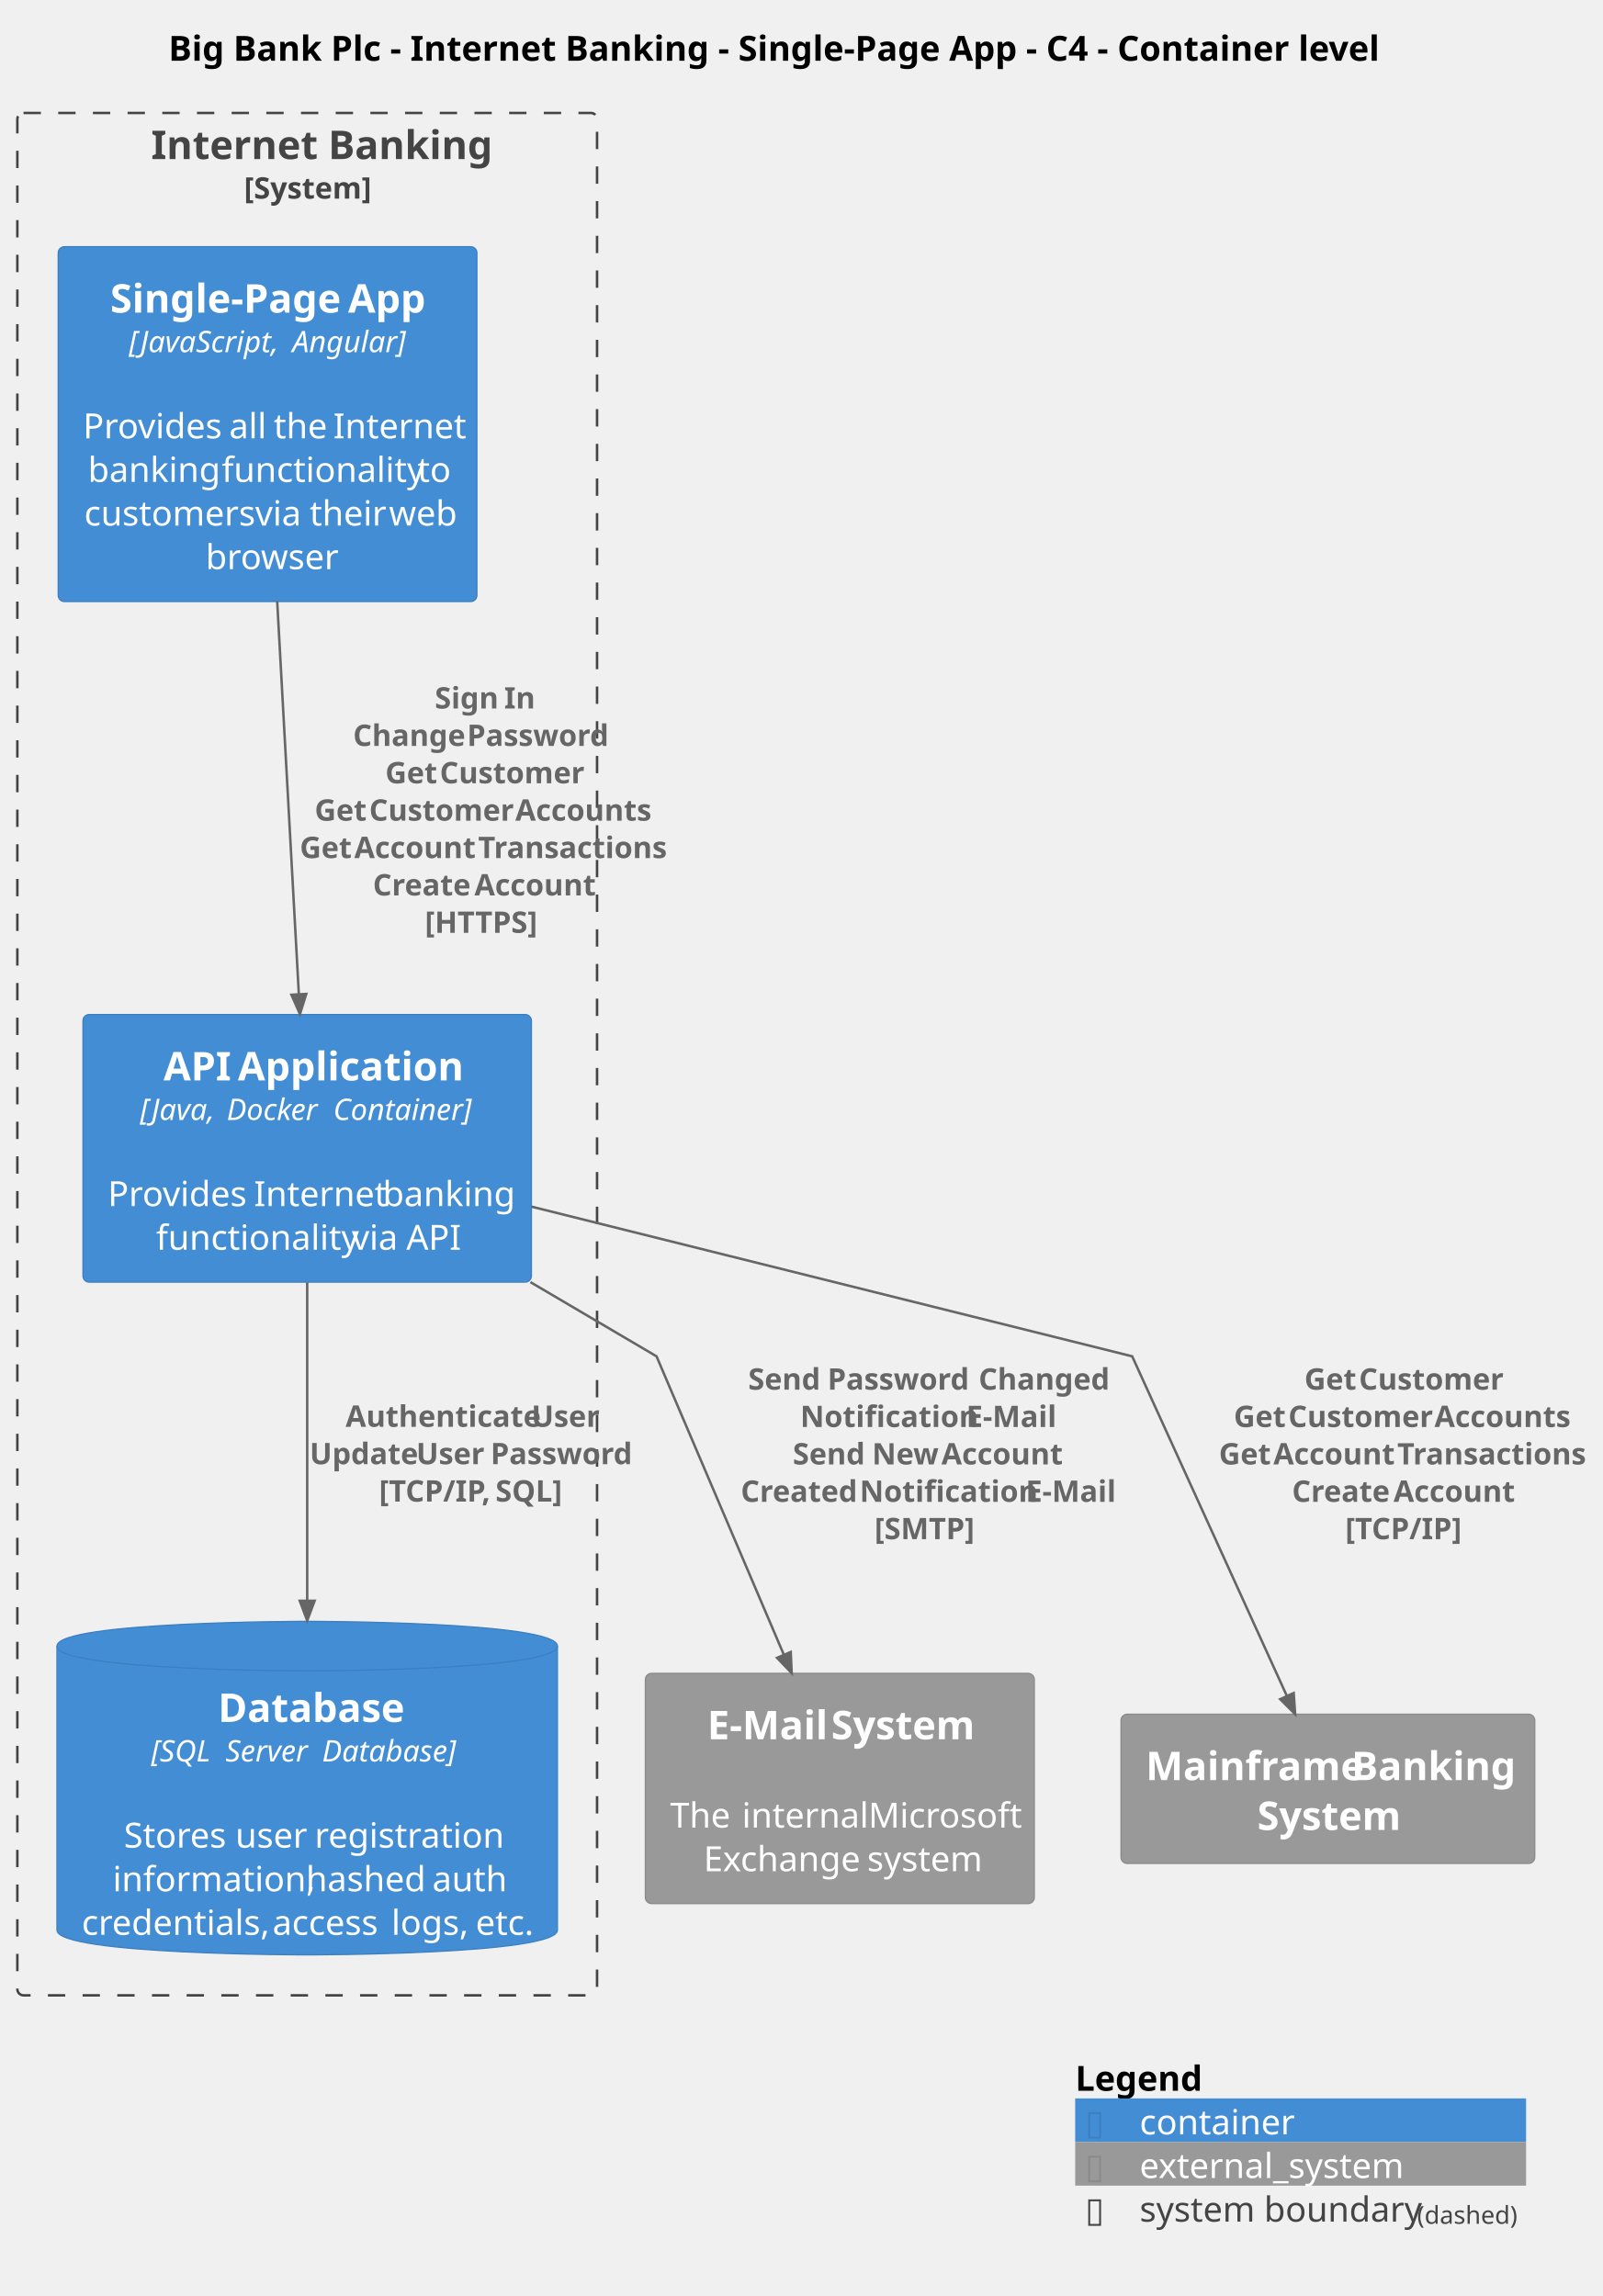
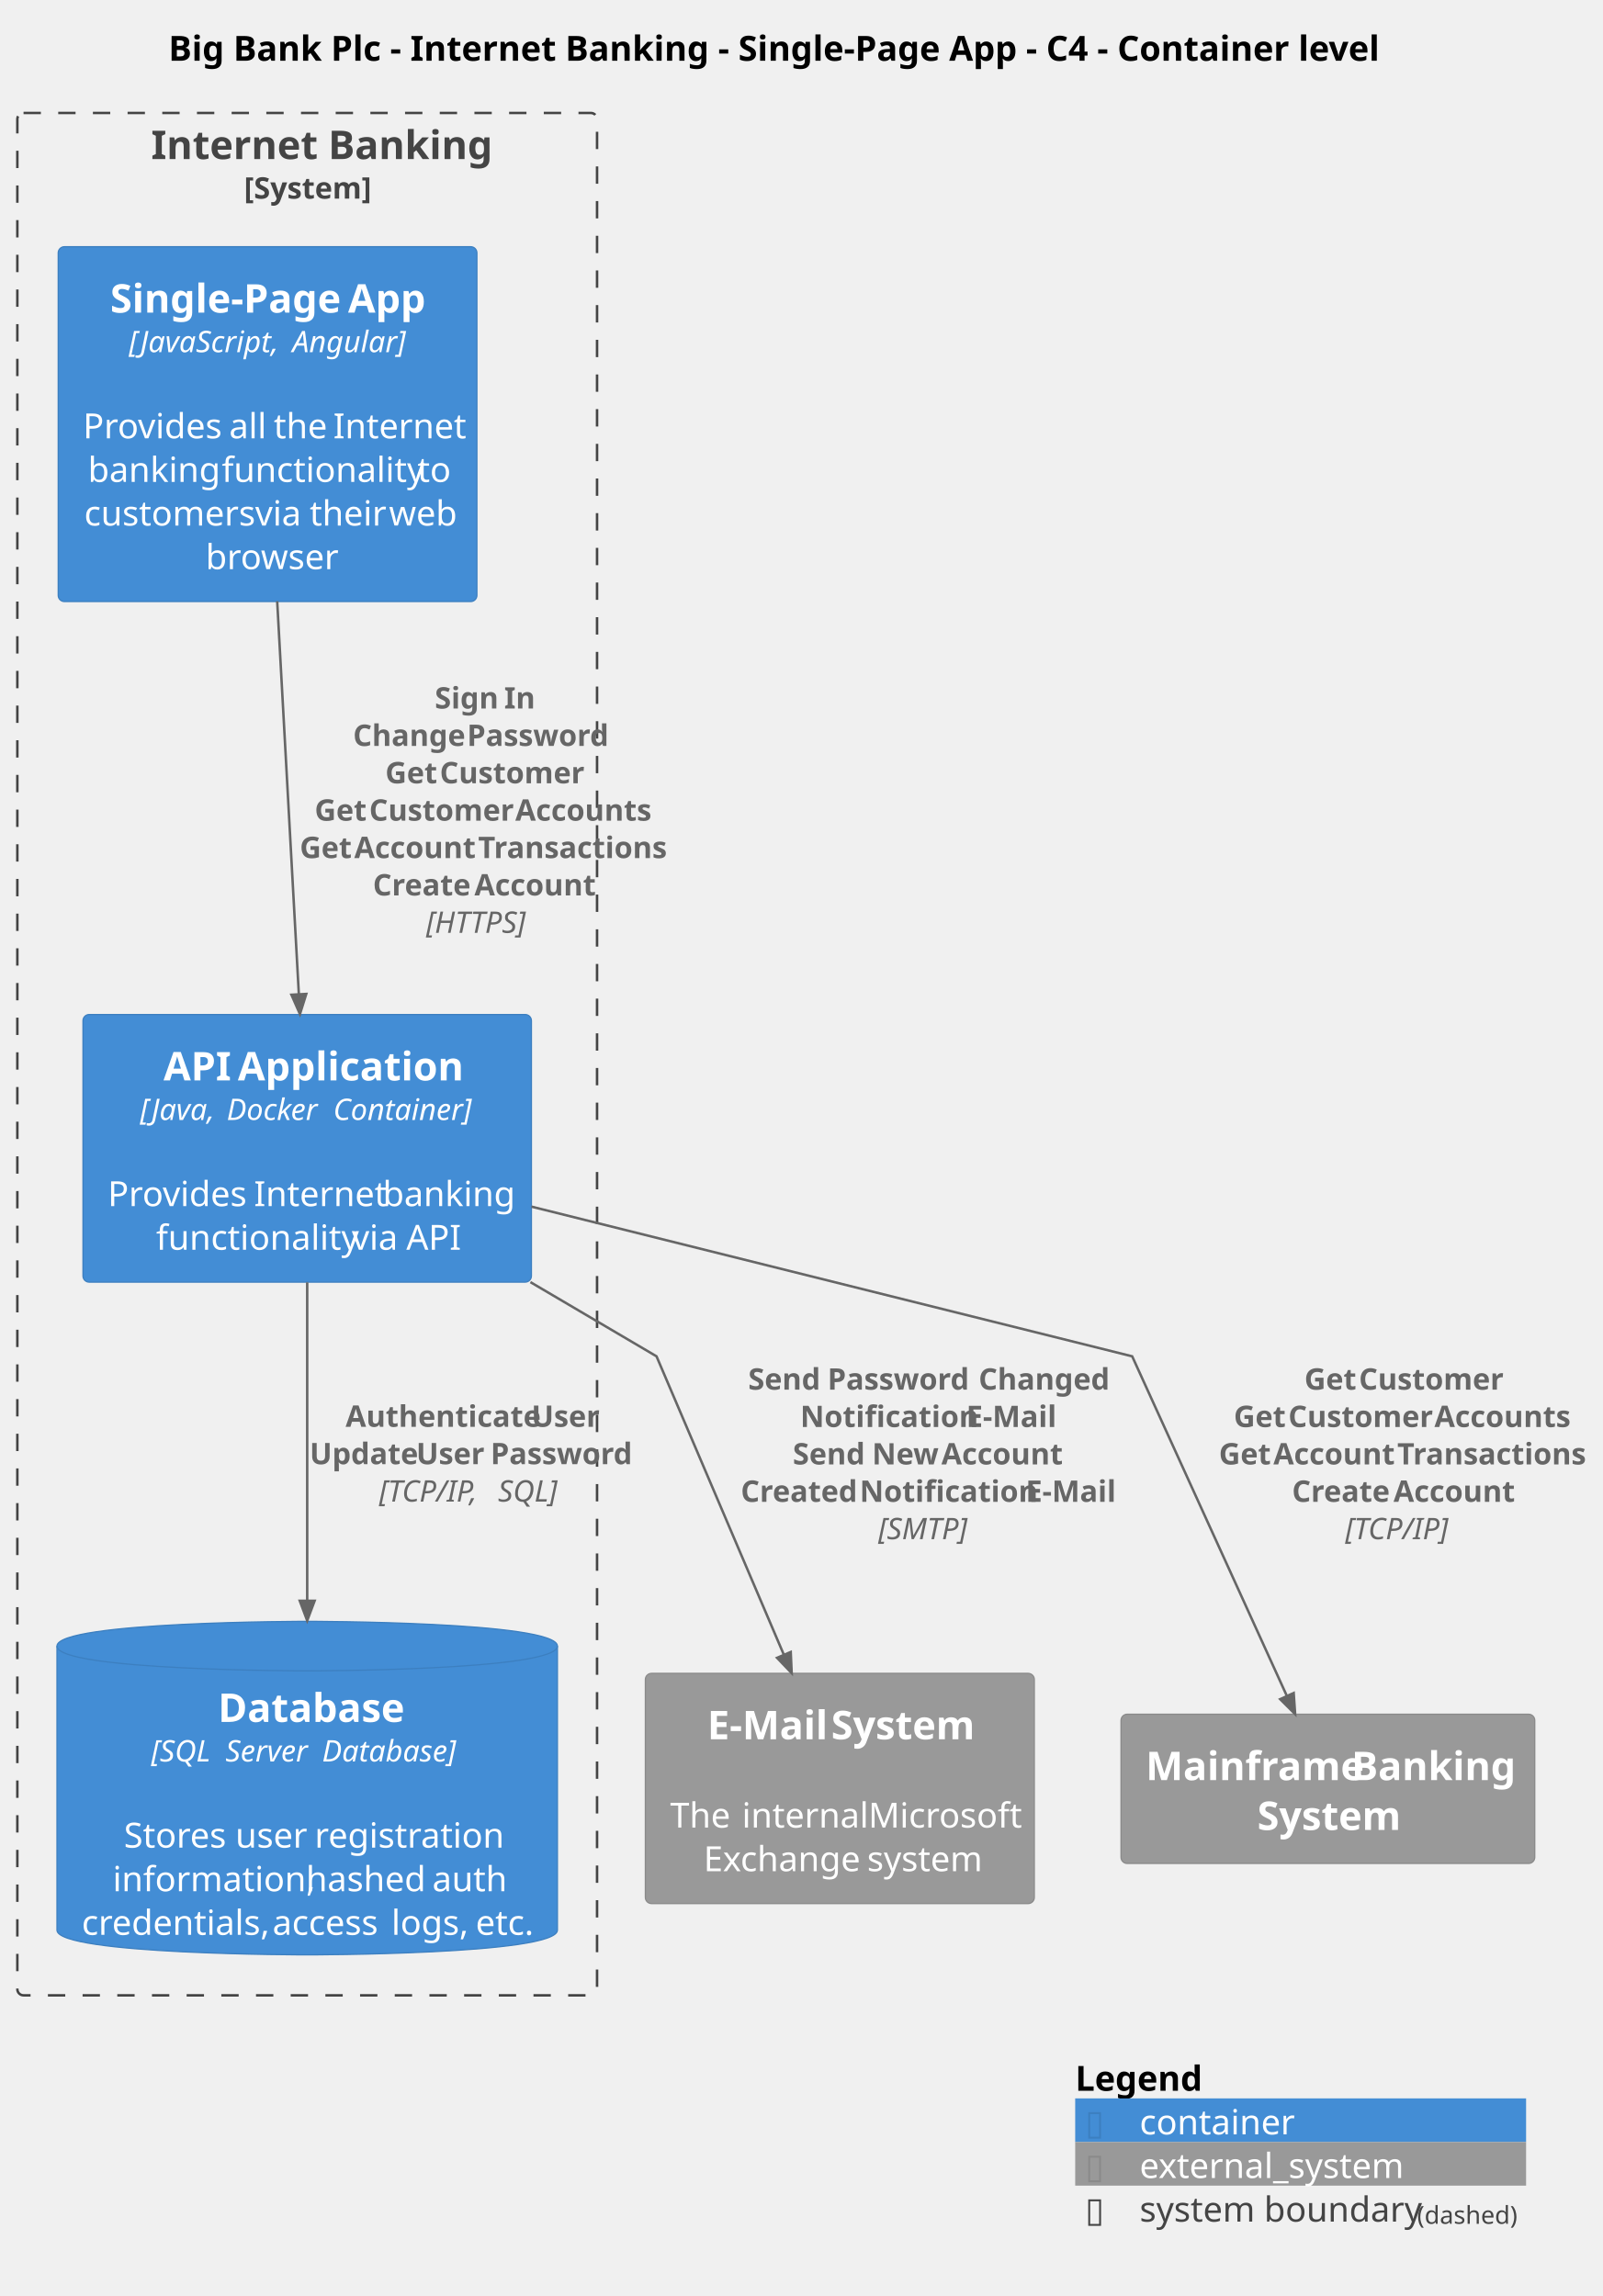
<svg xmlns="http://www.w3.org/2000/svg" contentStyleType="text/css" height="927px" preserveAspectRatio="none" style="width:647px;height:927px;background:#FFFFFF;" version="1.1" viewBox="0 0 647 927" width="647px" zoomAndPan="magnify">
  <defs />
  <g>
    <text fill="#000000" font-family="sans-serif" font-size="14" font-weight="bold" lengthAdjust="spacing" textLength="497" x="68" y="24.533">Big Bank Plc - Internet Banking - Single-Page App - C4 - Container level</text>
    <g id="cluster_BigBankPlc.SoftwareSystems.InternetBanking">
      <rect fill="none" height="760" rx="2.5" ry="2.5" style="stroke:#444444;stroke-width:1.0;stroke-dasharray:7.0,7.0;" width="234" x="7" y="45.609" />
      <text fill="#444444" font-family="sans-serif" font-size="16" font-weight="bold" lengthAdjust="spacing" textLength="126" x="61" y="64.219">Internet Banking</text>
      <text fill="#444444" font-family="sans-serif" font-size="12" font-weight="bold" lengthAdjust="spacing" textLength="51" x="98.5" y="80.191">[System]</text>
    </g>
    <g id="elem_BigBankPlc.SoftwareSystems.InternetBanking.Containers.SinglePageApp">
      <rect fill="#438DD5" height="143.266" rx="2.5" ry="2.5" style="stroke:#3C7FC0;stroke-width:0.5;" width="169" x="23.5" y="99.609" />
      <text fill="#FFFFFF" font-family="sans-serif" font-size="16" font-weight="bold" lengthAdjust="spacing" textLength="92" x="44.5" y="126.219">Single-Page</text>
      <text fill="#FFFFFF" font-family="sans-serif" font-size="16" font-weight="bold" lengthAdjust="spacing" textLength="4" x="136.5" y="126.219"> </text>
      <text fill="#FFFFFF" font-family="sans-serif" font-size="16" font-weight="bold" lengthAdjust="spacing" textLength="31" x="140.5" y="126.219">App</text>
      <text fill="#FFFFFF" font-family="sans-serif" font-size="12" font-style="italic" lengthAdjust="spacing" textLength="63" x="52" y="142.191">[JavaScript,</text>
      <text fill="#FFFFFF" font-family="sans-serif" font-size="12" font-style="italic" lengthAdjust="spacing" textLength="3" x="115" y="142.191"> </text>
      <text fill="#FFFFFF" font-family="sans-serif" font-size="12" font-style="italic" lengthAdjust="spacing" textLength="46" x="118" y="142.191">Angular]</text>
      <text fill="#FFFFFF" font-family="sans-serif" font-size="14" lengthAdjust="spacing" textLength="4" x="106" y="159.361"> </text>
      <text fill="#FFFFFF" font-family="sans-serif" font-size="14" lengthAdjust="spacing" textLength="55" x="33.5" y="176.971">Provides</text>
      <text fill="#FFFFFF" font-family="sans-serif" font-size="14" lengthAdjust="spacing" textLength="4" x="88.5" y="176.971"> </text>
      <text fill="#FFFFFF" font-family="sans-serif" font-size="14" lengthAdjust="spacing" textLength="14" x="92.5" y="176.971">all</text>
      <text fill="#FFFFFF" font-family="sans-serif" font-size="14" lengthAdjust="spacing" textLength="4" x="106.5" y="176.971"> </text>
      <text fill="#FFFFFF" font-family="sans-serif" font-size="14" lengthAdjust="spacing" textLength="20" x="110.5" y="176.971">the</text>
      <text fill="#FFFFFF" font-family="sans-serif" font-size="14" lengthAdjust="spacing" textLength="4" x="130.5" y="176.971"> </text>
      <text fill="#FFFFFF" font-family="sans-serif" font-size="14" lengthAdjust="spacing" textLength="48" x="134.5" y="176.971">Internet</text>
      <text fill="#FFFFFF" font-family="sans-serif" font-size="14" lengthAdjust="spacing" textLength="50" x="35.5" y="194.58">banking</text>
      <text fill="#FFFFFF" font-family="sans-serif" font-size="14" lengthAdjust="spacing" textLength="4" x="85.5" y="194.58"> </text>
      <text fill="#FFFFFF" font-family="sans-serif" font-size="14" lengthAdjust="spacing" textLength="75" x="89.5" y="194.58">functionality</text>
      <text fill="#FFFFFF" font-family="sans-serif" font-size="14" lengthAdjust="spacing" textLength="4" x="164.5" y="194.58"> </text>
      <text fill="#FFFFFF" font-family="sans-serif" font-size="14" lengthAdjust="spacing" textLength="12" x="168.5" y="194.58">to</text>
      <text fill="#FFFFFF" font-family="sans-serif" font-size="14" lengthAdjust="spacing" textLength="65" x="34" y="212.19">customers</text>
      <text fill="#FFFFFF" font-family="sans-serif" font-size="14" lengthAdjust="spacing" textLength="4" x="99" y="212.19"> </text>
      <text fill="#FFFFFF" font-family="sans-serif" font-size="14" lengthAdjust="spacing" textLength="18" x="103" y="212.19">via</text>
      <text fill="#FFFFFF" font-family="sans-serif" font-size="14" lengthAdjust="spacing" textLength="4" x="121" y="212.19"> </text>
      <text fill="#FFFFFF" font-family="sans-serif" font-size="14" lengthAdjust="spacing" textLength="28" x="125" y="212.19">their</text>
      <text fill="#FFFFFF" font-family="sans-serif" font-size="14" lengthAdjust="spacing" textLength="4" x="153" y="212.19"> </text>
      <text fill="#FFFFFF" font-family="sans-serif" font-size="14" lengthAdjust="spacing" textLength="25" x="157" y="212.19">web</text>
      <text fill="#FFFFFF" font-family="sans-serif" font-size="14" lengthAdjust="spacing" textLength="50" x="83" y="229.799">browser</text>
    </g>
    <g id="elem_BigBankPlc.SoftwareSystems.InternetBanking.Containers.APIApplication">
      <rect fill="#438DD5" height="108.047" rx="2.5" ry="2.5" style="stroke:#3C7FC0;stroke-width:0.5;" width="181" x="33.5" y="409.609" />
      <text fill="#FFFFFF" font-family="sans-serif" font-size="16" font-weight="bold" lengthAdjust="spacing" textLength="26" x="66" y="436.219">API</text>
      <text fill="#FFFFFF" font-family="sans-serif" font-size="16" font-weight="bold" lengthAdjust="spacing" textLength="4" x="92" y="436.219"> </text>
      <text fill="#FFFFFF" font-family="sans-serif" font-size="16" font-weight="bold" lengthAdjust="spacing" textLength="86" x="96" y="436.219">Application</text>
      <text fill="#FFFFFF" font-family="sans-serif" font-size="12" font-style="italic" lengthAdjust="spacing" textLength="32" x="56.5" y="452.191">[Java,</text>
      <text fill="#FFFFFF" font-family="sans-serif" font-size="12" font-style="italic" lengthAdjust="spacing" textLength="3" x="88.5" y="452.191"> </text>
      <text fill="#FFFFFF" font-family="sans-serif" font-size="12" font-style="italic" lengthAdjust="spacing" textLength="40" x="91.5" y="452.191">Docker</text>
      <text fill="#FFFFFF" font-family="sans-serif" font-size="12" font-style="italic" lengthAdjust="spacing" textLength="3" x="131.5" y="452.191"> </text>
      <text fill="#FFFFFF" font-family="sans-serif" font-size="12" font-style="italic" lengthAdjust="spacing" textLength="57" x="134.5" y="452.191">Container]</text>
      <text fill="#FFFFFF" font-family="sans-serif" font-size="14" lengthAdjust="spacing" textLength="4" x="122" y="469.361"> </text>
      <text fill="#FFFFFF" font-family="sans-serif" font-size="14" lengthAdjust="spacing" textLength="55" x="43.5" y="486.971">Provides</text>
      <text fill="#FFFFFF" font-family="sans-serif" font-size="14" lengthAdjust="spacing" textLength="4" x="98.5" y="486.971"> </text>
      <text fill="#FFFFFF" font-family="sans-serif" font-size="14" lengthAdjust="spacing" textLength="48" x="102.5" y="486.971">Internet</text>
      <text fill="#FFFFFF" font-family="sans-serif" font-size="14" lengthAdjust="spacing" textLength="4" x="150.5" y="486.971"> </text>
      <text fill="#FFFFFF" font-family="sans-serif" font-size="14" lengthAdjust="spacing" textLength="50" x="154.5" y="486.971">banking</text>
      <text fill="#FFFFFF" font-family="sans-serif" font-size="14" lengthAdjust="spacing" textLength="75" x="63" y="504.58">functionality</text>
      <text fill="#FFFFFF" font-family="sans-serif" font-size="14" lengthAdjust="spacing" textLength="4" x="138" y="504.58"> </text>
      <text fill="#FFFFFF" font-family="sans-serif" font-size="14" lengthAdjust="spacing" textLength="18" x="142" y="504.58">via</text>
      <text fill="#FFFFFF" font-family="sans-serif" font-size="14" lengthAdjust="spacing" textLength="4" x="160" y="504.58"> </text>
      <text fill="#FFFFFF" font-family="sans-serif" font-size="14" lengthAdjust="spacing" textLength="21" x="164" y="504.58">API</text>
    </g>
    <g id="elem_BigBankPlc.SoftwareSystems.InternetBanking.Containers.Database">
      <path d="M23,664.609 C23,654.609 124,654.609 124,654.609 C124,654.609 225,654.609 225,664.609 L225,779.266 C225,789.266 124,789.266 124,789.266 C124,789.266 23,789.266 23,779.266 L23,664.609 " fill="#438DD5" style="stroke:#3C7FC0;stroke-width:0.5;" />
      <path d="M23,664.609 C23,674.609 124,674.609 124,674.609 C124,674.609 225,674.609 225,664.609 " fill="none" style="stroke:#3C7FC0;stroke-width:0.5;" />
      <text fill="#FFFFFF" font-family="sans-serif" font-size="16" font-weight="bold" lengthAdjust="spacing" textLength="72" x="88" y="695.219">Database</text>
      <text fill="#FFFFFF" font-family="sans-serif" font-size="12" font-style="italic" lengthAdjust="spacing" textLength="27" x="61" y="711.191">[SQL</text>
      <text fill="#FFFFFF" font-family="sans-serif" font-size="12" font-style="italic" lengthAdjust="spacing" textLength="3" x="88" y="711.191"> </text>
      <text fill="#FFFFFF" font-family="sans-serif" font-size="12" font-style="italic" lengthAdjust="spacing" textLength="36" x="91" y="711.191">Server</text>
      <text fill="#FFFFFF" font-family="sans-serif" font-size="12" font-style="italic" lengthAdjust="spacing" textLength="3" x="127" y="711.191"> </text>
      <text fill="#FFFFFF" font-family="sans-serif" font-size="12" font-style="italic" lengthAdjust="spacing" textLength="57" x="130" y="711.191">Database]</text>
      <text fill="#FFFFFF" font-family="sans-serif" font-size="14" lengthAdjust="spacing" textLength="4" x="122" y="728.361"> </text>
      <text fill="#FFFFFF" font-family="sans-serif" font-size="14" lengthAdjust="spacing" textLength="41" x="50" y="745.971">Stores</text>
      <text fill="#FFFFFF" font-family="sans-serif" font-size="14" lengthAdjust="spacing" textLength="4" x="91" y="745.971"> </text>
      <text fill="#FFFFFF" font-family="sans-serif" font-size="14" lengthAdjust="spacing" textLength="28" x="95" y="745.971">user</text>
      <text fill="#FFFFFF" font-family="sans-serif" font-size="14" lengthAdjust="spacing" textLength="4" x="123" y="745.971"> </text>
      <text fill="#FFFFFF" font-family="sans-serif" font-size="14" lengthAdjust="spacing" textLength="71" x="127" y="745.971">registration</text>
      <text fill="#FFFFFF" font-family="sans-serif" font-size="14" lengthAdjust="spacing" textLength="74" x="45.5" y="763.58">information,</text>
      <text fill="#FFFFFF" font-family="sans-serif" font-size="14" lengthAdjust="spacing" textLength="4" x="119.5" y="763.58"> </text>
      <text fill="#FFFFFF" font-family="sans-serif" font-size="14" lengthAdjust="spacing" textLength="47" x="123.5" y="763.58">hashed</text>
      <text fill="#FFFFFF" font-family="sans-serif" font-size="14" lengthAdjust="spacing" textLength="4" x="170.5" y="763.58"> </text>
      <text fill="#FFFFFF" font-family="sans-serif" font-size="14" lengthAdjust="spacing" textLength="28" x="174.5" y="763.58">auth</text>
      <text fill="#FFFFFF" font-family="sans-serif" font-size="14" lengthAdjust="spacing" textLength="73" x="33" y="781.189">credentials,</text>
      <text fill="#FFFFFF" font-family="sans-serif" font-size="14" lengthAdjust="spacing" textLength="4" x="106" y="781.189"> </text>
      <text fill="#FFFFFF" font-family="sans-serif" font-size="14" lengthAdjust="spacing" textLength="44" x="110" y="781.189">access</text>
      <text fill="#FFFFFF" font-family="sans-serif" font-size="14" lengthAdjust="spacing" textLength="4" x="154" y="781.189"> </text>
      <text fill="#FFFFFF" font-family="sans-serif" font-size="14" lengthAdjust="spacing" textLength="30" x="158" y="781.189">logs,</text>
      <text fill="#FFFFFF" font-family="sans-serif" font-size="14" lengthAdjust="spacing" textLength="4" x="188" y="781.189"> </text>
      <text fill="#FFFFFF" font-family="sans-serif" font-size="14" lengthAdjust="spacing" textLength="23" x="192" y="781.189">etc.</text>
    </g>
    <g id="elem_BigBankPlc.SoftwareSystems.EMailSystem">
      <rect fill="#999999" height="92.953" rx="2.5" ry="2.5" style="stroke:#8A8A8A;stroke-width:0.5;" width="157" x="260.5" y="675.609" />
      <text fill="#FFFFFF" font-family="sans-serif" font-size="16" font-weight="bold" lengthAdjust="spacing" textLength="46" x="285.5" y="702.219">E-Mail</text>
      <text fill="#FFFFFF" font-family="sans-serif" font-size="16" font-weight="bold" lengthAdjust="spacing" textLength="4" x="331.5" y="702.219"> </text>
      <text fill="#FFFFFF" font-family="sans-serif" font-size="16" font-weight="bold" lengthAdjust="spacing" textLength="57" x="335.5" y="702.219">System</text>
      <text fill="#FFFFFF" font-family="sans-serif" font-size="14" lengthAdjust="spacing" textLength="4" x="337" y="720.268"> </text>
      <text fill="#FFFFFF" font-family="sans-serif" font-size="14" lengthAdjust="spacing" textLength="25" x="270.5" y="737.877">The</text>
      <text fill="#FFFFFF" font-family="sans-serif" font-size="14" lengthAdjust="spacing" textLength="4" x="295.5" y="737.877"> </text>
      <text fill="#FFFFFF" font-family="sans-serif" font-size="14" lengthAdjust="spacing" textLength="47" x="299.5" y="737.877">internal</text>
      <text fill="#FFFFFF" font-family="sans-serif" font-size="14" lengthAdjust="spacing" textLength="4" x="346.5" y="737.877"> </text>
      <text fill="#FFFFFF" font-family="sans-serif" font-size="14" lengthAdjust="spacing" textLength="57" x="350.5" y="737.877">Microsoft</text>
      <text fill="#FFFFFF" font-family="sans-serif" font-size="14" lengthAdjust="spacing" textLength="62" x="284" y="755.486">Exchange</text>
      <text fill="#FFFFFF" font-family="sans-serif" font-size="14" lengthAdjust="spacing" textLength="4" x="346" y="755.486"> </text>
      <text fill="#FFFFFF" font-family="sans-serif" font-size="14" lengthAdjust="spacing" textLength="44" x="350" y="755.486">system</text>
    </g>
    <g id="elem_BigBankPlc.SoftwareSystems.MainframeBankingSystem">
      <rect fill="#999999" height="60.25" rx="2.5" ry="2.5" style="stroke:#8A8A8A;stroke-width:0.5;" width="167" x="452.5" y="692.109" />
      <text fill="#FFFFFF" font-family="sans-serif" font-size="16" font-weight="bold" lengthAdjust="spacing" textLength="79" x="462.5" y="718.719">Mainframe</text>
      <text fill="#FFFFFF" font-family="sans-serif" font-size="16" font-weight="bold" lengthAdjust="spacing" textLength="4" x="541.5" y="718.719"> </text>
      <text fill="#FFFFFF" font-family="sans-serif" font-size="16" font-weight="bold" lengthAdjust="spacing" textLength="64" x="545.5" y="718.719">Banking</text>
      <text fill="#FFFFFF" font-family="sans-serif" font-size="16" font-weight="bold" lengthAdjust="spacing" textLength="57" x="507.5" y="738.844">System</text>
    </g>
    <g id="link_BigBankPlc.SoftwareSystems.InternetBanking.Containers.SinglePageApp_BigBankPlc.SoftwareSystems.InternetBanking.Containers.APIApplication">
      <path d="M111.89,242.799 C114.72,294.189 118.061,354.681 120.631,401.461 " fill="none" id="BigBankPlc.SoftwareSystems.InternetBanking.Containers.SinglePageApp-to-BigBankPlc.SoftwareSystems.InternetBanking.Containers.APIApplication" style="stroke:#666666;stroke-width:1.0;" />
      <polygon fill="#666666" points="121.07,409.449,123.627,401.297,117.636,401.626,121.07,409.449" style="stroke:#666666;stroke-width:1.0;" />
      <text fill="#666666" font-family="sans-serif" font-size="12" font-weight="bold" lengthAdjust="spacing" textLength="25" x="175.5" y="286.066">Sign</text>
      <text fill="#666666" font-family="sans-serif" font-size="12" font-weight="bold" lengthAdjust="spacing" textLength="3" x="200.5" y="286.066"> </text>
      <text fill="#666666" font-family="sans-serif" font-size="12" font-weight="bold" lengthAdjust="spacing" textLength="10" x="203.5" y="286.066">In</text>
      <text fill="#666666" font-family="sans-serif" font-size="12" font-weight="bold" lengthAdjust="spacing" textLength="43" x="142.5" y="301.16">Change</text>
      <text fill="#666666" font-family="sans-serif" font-size="12" font-weight="bold" lengthAdjust="spacing" textLength="3" x="185.5" y="301.16"> </text>
      <text fill="#666666" font-family="sans-serif" font-size="12" font-weight="bold" lengthAdjust="spacing" textLength="58" x="188.5" y="301.16">Password</text>
      <text fill="#666666" font-family="sans-serif" font-size="12" font-weight="bold" lengthAdjust="spacing" textLength="19" x="155.5" y="316.254">Get</text>
      <text fill="#666666" font-family="sans-serif" font-size="12" font-weight="bold" lengthAdjust="spacing" textLength="3" x="174.5" y="316.254"> </text>
      <text fill="#666666" font-family="sans-serif" font-size="12" font-weight="bold" lengthAdjust="spacing" textLength="56" x="177.5" y="316.254">Customer</text>
      <text fill="#666666" font-family="sans-serif" font-size="12" font-weight="bold" lengthAdjust="spacing" textLength="19" x="127" y="331.348">Get</text>
      <text fill="#666666" font-family="sans-serif" font-size="12" font-weight="bold" lengthAdjust="spacing" textLength="3" x="146" y="331.348"> </text>
      <text fill="#666666" font-family="sans-serif" font-size="12" font-weight="bold" lengthAdjust="spacing" textLength="56" x="149" y="331.348">Customer</text>
      <text fill="#666666" font-family="sans-serif" font-size="12" font-weight="bold" lengthAdjust="spacing" textLength="3" x="205" y="331.348"> </text>
      <text fill="#666666" font-family="sans-serif" font-size="12" font-weight="bold" lengthAdjust="spacing" textLength="54" x="208" y="331.348">Accounts</text>
      <text fill="#666666" font-family="sans-serif" font-size="12" font-weight="bold" lengthAdjust="spacing" textLength="19" x="121" y="346.441">Get</text>
      <text fill="#666666" font-family="sans-serif" font-size="12" font-weight="bold" lengthAdjust="spacing" textLength="3" x="140" y="346.441"> </text>
      <text fill="#666666" font-family="sans-serif" font-size="12" font-weight="bold" lengthAdjust="spacing" textLength="47" x="143" y="346.441">Account</text>
      <text fill="#666666" font-family="sans-serif" font-size="12" font-weight="bold" lengthAdjust="spacing" textLength="3" x="190" y="346.441"> </text>
      <text fill="#666666" font-family="sans-serif" font-size="12" font-weight="bold" lengthAdjust="spacing" textLength="75" x="193" y="346.441">Transactions</text>
      <text fill="#666666" font-family="sans-serif" font-size="12" font-weight="bold" lengthAdjust="spacing" textLength="38" x="150.5" y="361.535">Create</text>
      <text fill="#666666" font-family="sans-serif" font-size="12" font-weight="bold" lengthAdjust="spacing" textLength="3" x="188.5" y="361.535"> </text>
      <text fill="#666666" font-family="sans-serif" font-size="12" font-weight="bold" lengthAdjust="spacing" textLength="47" x="191.5" y="361.535">Account</text>
-       <text fill="#666666" font-family="sans-serif" font-size="12" font-weight="bold" lengthAdjust="spacing" textLength="46" x="171.5" y="376.629">[HTTPS]</text>
+       <text fill="#666666" font-family="sans-serif" font-size="12" font-style="italic" lengthAdjust="spacing" textLength="45" x="172" y="376.629">[HTTPS]</text>
    </g>
    <g id="link_BigBankPlc.SoftwareSystems.InternetBanking.Containers.APIApplication_BigBankPlc.SoftwareSystems.InternetBanking.Containers.Database">
      <path d="M124,517.759 C124,557.379 124,603.759 124,646.319 " fill="none" id="BigBankPlc.SoftwareSystems.InternetBanking.Containers.APIApplication-to-BigBankPlc.SoftwareSystems.InternetBanking.Containers.Database" style="stroke:#666666;stroke-width:1.0;" />
      <polygon fill="#666666" points="124,654.319,127,646.319,121,646.319,124,654.319" style="stroke:#666666;stroke-width:1.0;" />
      <text fill="#666666" font-family="sans-serif" font-size="12" font-weight="bold" lengthAdjust="spacing" textLength="72" x="139.5" y="576.066">Authenticate</text>
      <text fill="#666666" font-family="sans-serif" font-size="12" font-weight="bold" lengthAdjust="spacing" textLength="3" x="211.5" y="576.066"> </text>
      <text fill="#666666" font-family="sans-serif" font-size="12" font-weight="bold" lengthAdjust="spacing" textLength="27" x="214.5" y="576.066">User</text>
      <text fill="#666666" font-family="sans-serif" font-size="12" font-weight="bold" lengthAdjust="spacing" textLength="40" x="125" y="591.16">Update</text>
      <text fill="#666666" font-family="sans-serif" font-size="12" font-weight="bold" lengthAdjust="spacing" textLength="3" x="165" y="591.16"> </text>
      <text fill="#666666" font-family="sans-serif" font-size="12" font-weight="bold" lengthAdjust="spacing" textLength="27" x="168" y="591.16">User</text>
      <text fill="#666666" font-family="sans-serif" font-size="12" font-weight="bold" lengthAdjust="spacing" textLength="3" x="195" y="591.16"> </text>
      <text fill="#666666" font-family="sans-serif" font-size="12" font-weight="bold" lengthAdjust="spacing" textLength="58" x="198" y="591.16">Password</text>
-       <text fill="#666666" font-family="sans-serif" font-size="12" font-weight="bold" lengthAdjust="spacing" textLength="44" x="153" y="606.254">[TCP/IP,</text>
-       <text fill="#666666" font-family="sans-serif" font-size="12" font-weight="bold" lengthAdjust="spacing" textLength="3" x="197" y="606.254"> </text>
-       <text fill="#666666" font-family="sans-serif" font-size="12" font-weight="bold" lengthAdjust="spacing" textLength="28" x="200" y="606.254">SQL]</text>
+       <text fill="#666666" font-family="sans-serif" font-size="12" font-style="italic" lengthAdjust="spacing" textLength="45" x="153" y="606.254">[TCP/IP,</text>
+       <text fill="#666666" font-family="sans-serif" font-size="12" font-style="italic" lengthAdjust="spacing" textLength="3" x="198" y="606.254"> </text>
+       <text fill="#666666" font-family="sans-serif" font-size="12" font-style="italic" lengthAdjust="spacing" textLength="27" x="201" y="606.254">SQL]</text>
    </g>
    <g id="link_BigBankPlc.SoftwareSystems.InternetBanking.Containers.APIApplication_BigBankPlc.SoftwareSystems.EMailSystem">
      <path d="M214.1,517.649 C241.73,533.909 265,547.609 265,547.609 C265,547.609 294.491,616.761 316.421,668.161 " fill="none" id="BigBankPlc.SoftwareSystems.InternetBanking.Containers.APIApplication-to-BigBankPlc.SoftwareSystems.EMailSystem" style="stroke:#666666;stroke-width:1.0;" />
      <polygon fill="#666666" points="319.56,675.519,319.18,666.984,313.661,669.338,319.56,675.519" style="stroke:#666666;stroke-width:1.0;" />
      <text fill="#666666" font-family="sans-serif" font-size="12" font-weight="bold" lengthAdjust="spacing" textLength="29" x="302" y="561.066">Send</text>
      <text fill="#666666" font-family="sans-serif" font-size="12" font-weight="bold" lengthAdjust="spacing" textLength="3" x="331" y="561.066"> </text>
      <text fill="#666666" font-family="sans-serif" font-size="12" font-weight="bold" lengthAdjust="spacing" textLength="58" x="334" y="561.066">Password</text>
      <text fill="#666666" font-family="sans-serif" font-size="12" font-weight="bold" lengthAdjust="spacing" textLength="3" x="392" y="561.066"> </text>
      <text fill="#666666" font-family="sans-serif" font-size="12" font-weight="bold" lengthAdjust="spacing" textLength="50" x="395" y="561.066">Changed</text>
      <text fill="#666666" font-family="sans-serif" font-size="12" font-weight="bold" lengthAdjust="spacing" textLength="64" x="323" y="576.16">Notification</text>
      <text fill="#666666" font-family="sans-serif" font-size="12" font-weight="bold" lengthAdjust="spacing" textLength="3" x="387" y="576.16"> </text>
      <text fill="#666666" font-family="sans-serif" font-size="12" font-weight="bold" lengthAdjust="spacing" textLength="34" x="390" y="576.16">E-Mail</text>
      <text fill="#666666" font-family="sans-serif" font-size="12" font-weight="bold" lengthAdjust="spacing" textLength="29" x="320" y="591.254">Send</text>
      <text fill="#666666" font-family="sans-serif" font-size="12" font-weight="bold" lengthAdjust="spacing" textLength="3" x="349" y="591.254"> </text>
      <text fill="#666666" font-family="sans-serif" font-size="12" font-weight="bold" lengthAdjust="spacing" textLength="25" x="352" y="591.254">New</text>
      <text fill="#666666" font-family="sans-serif" font-size="12" font-weight="bold" lengthAdjust="spacing" textLength="3" x="377" y="591.254"> </text>
      <text fill="#666666" font-family="sans-serif" font-size="12" font-weight="bold" lengthAdjust="spacing" textLength="47" x="380" y="591.254">Account</text>
      <text fill="#666666" font-family="sans-serif" font-size="12" font-weight="bold" lengthAdjust="spacing" textLength="45" x="299" y="606.348">Created</text>
      <text fill="#666666" font-family="sans-serif" font-size="12" font-weight="bold" lengthAdjust="spacing" textLength="3" x="344" y="606.348"> </text>
      <text fill="#666666" font-family="sans-serif" font-size="12" font-weight="bold" lengthAdjust="spacing" textLength="64" x="347" y="606.348">Notification</text>
      <text fill="#666666" font-family="sans-serif" font-size="12" font-weight="bold" lengthAdjust="spacing" textLength="3" x="411" y="606.348"> </text>
      <text fill="#666666" font-family="sans-serif" font-size="12" font-weight="bold" lengthAdjust="spacing" textLength="34" x="414" y="606.348">E-Mail</text>
-       <text fill="#666666" font-family="sans-serif" font-size="12" font-weight="bold" lengthAdjust="spacing" textLength="41" x="353" y="621.441">[SMTP]</text>
+       <text fill="#666666" font-family="sans-serif" font-size="12" font-style="italic" lengthAdjust="spacing" textLength="38" x="354.5" y="621.441">[SMTP]</text>
    </g>
    <g id="link_BigBankPlc.SoftwareSystems.InternetBanking.Containers.APIApplication_BigBankPlc.SoftwareSystems.MainframeBankingSystem">
      <path d="M214.55,487.179 C313.16,511.759 457,547.609 457,547.609 C457,547.609 496.975,635.399 519.465,684.789 " fill="none" id="BigBankPlc.SoftwareSystems.InternetBanking.Containers.APIApplication-to-BigBankPlc.SoftwareSystems.MainframeBankingSystem" style="stroke:#666666;stroke-width:1.0;" />
      <polygon fill="#666666" points="522.78,692.069,522.195,683.545,516.734,686.032,522.78,692.069" style="stroke:#666666;stroke-width:1.0;" />
      <text fill="#666666" font-family="sans-serif" font-size="12" font-weight="bold" lengthAdjust="spacing" textLength="19" x="526.5" y="561.066">Get</text>
      <text fill="#666666" font-family="sans-serif" font-size="12" font-weight="bold" lengthAdjust="spacing" textLength="3" x="545.5" y="561.066"> </text>
      <text fill="#666666" font-family="sans-serif" font-size="12" font-weight="bold" lengthAdjust="spacing" textLength="56" x="548.5" y="561.066">Customer</text>
      <text fill="#666666" font-family="sans-serif" font-size="12" font-weight="bold" lengthAdjust="spacing" textLength="19" x="498" y="576.16">Get</text>
      <text fill="#666666" font-family="sans-serif" font-size="12" font-weight="bold" lengthAdjust="spacing" textLength="3" x="517" y="576.16"> </text>
      <text fill="#666666" font-family="sans-serif" font-size="12" font-weight="bold" lengthAdjust="spacing" textLength="56" x="520" y="576.16">Customer</text>
      <text fill="#666666" font-family="sans-serif" font-size="12" font-weight="bold" lengthAdjust="spacing" textLength="3" x="576" y="576.16"> </text>
      <text fill="#666666" font-family="sans-serif" font-size="12" font-weight="bold" lengthAdjust="spacing" textLength="54" x="579" y="576.16">Accounts</text>
      <text fill="#666666" font-family="sans-serif" font-size="12" font-weight="bold" lengthAdjust="spacing" textLength="19" x="492" y="591.254">Get</text>
      <text fill="#666666" font-family="sans-serif" font-size="12" font-weight="bold" lengthAdjust="spacing" textLength="3" x="511" y="591.254"> </text>
      <text fill="#666666" font-family="sans-serif" font-size="12" font-weight="bold" lengthAdjust="spacing" textLength="47" x="514" y="591.254">Account</text>
      <text fill="#666666" font-family="sans-serif" font-size="12" font-weight="bold" lengthAdjust="spacing" textLength="3" x="561" y="591.254"> </text>
      <text fill="#666666" font-family="sans-serif" font-size="12" font-weight="bold" lengthAdjust="spacing" textLength="75" x="564" y="591.254">Transactions</text>
      <text fill="#666666" font-family="sans-serif" font-size="12" font-weight="bold" lengthAdjust="spacing" textLength="38" x="521.5" y="606.348">Create</text>
      <text fill="#666666" font-family="sans-serif" font-size="12" font-weight="bold" lengthAdjust="spacing" textLength="3" x="559.5" y="606.348"> </text>
      <text fill="#666666" font-family="sans-serif" font-size="12" font-weight="bold" lengthAdjust="spacing" textLength="47" x="562.5" y="606.348">Account</text>
-       <text fill="#666666" font-family="sans-serif" font-size="12" font-weight="bold" lengthAdjust="spacing" textLength="45" x="543" y="621.441">[TCP/IP]</text>
+       <text fill="#666666" font-family="sans-serif" font-size="12" font-style="italic" lengthAdjust="spacing" textLength="45" x="543" y="621.441">[TCP/IP]</text>
    </g>
    <rect fill="none" height="17.609" style="stroke:none;stroke-width:1.0;" width="182" x="434" y="829.609" />
    <text fill="#000000" font-family="sans-serif" font-size="14" font-weight="bold" lengthAdjust="spacing" textLength="53" x="434" y="844.143">Legend</text>
    <text fill="#FFFFFF" font-family="sans-serif" font-size="14" lengthAdjust="spacing" textLength="4" x="487" y="844.143"> </text>
    <rect fill="#438DD5" height="17.609" style="stroke:none;stroke-width:1.0;" width="182" x="434" y="847.219" />
    <text fill="#3C7FC0" font-family="sans-serif" font-size="14" lengthAdjust="spacing" textLength="14" x="438" y="861.752">▯</text>
    <text fill="#FFFFFF" font-family="sans-serif" font-size="14" lengthAdjust="spacing" textLength="4" x="452" y="861.752"> </text>
    <text fill="#FFFFFF" font-family="sans-serif" font-size="14" lengthAdjust="spacing" textLength="59" x="460" y="861.752">container</text>
    <text fill="#FFFFFF" font-family="sans-serif" font-size="14" lengthAdjust="spacing" textLength="4" x="523" y="861.752"> </text>
    <rect fill="#999999" height="17.609" style="stroke:none;stroke-width:1.0;" width="182" x="434" y="864.828" />
    <text fill="#8A8A8A" font-family="sans-serif" font-size="14" lengthAdjust="spacing" textLength="14" x="438" y="879.361">▯</text>
    <text fill="#FFFFFF" font-family="sans-serif" font-size="14" lengthAdjust="spacing" textLength="4" x="452" y="879.361"> </text>
    <text fill="#FFFFFF" font-family="sans-serif" font-size="14" lengthAdjust="spacing" textLength="102" x="460" y="879.361">external_system</text>
    <text fill="#FFFFFF" font-family="sans-serif" font-size="14" lengthAdjust="spacing" textLength="4" x="566" y="879.361"> </text>
    <rect fill="none" height="17.609" style="stroke:none;stroke-width:1.0;" width="182" x="434" y="882.438" />
    <text fill="#444444" font-family="sans-serif" font-size="14" lengthAdjust="spacing" textLength="14" x="438" y="896.971">▯</text>
    <text fill="#FFFFFF" font-family="sans-serif" font-size="14" lengthAdjust="spacing" textLength="4" x="452" y="896.971"> </text>
    <text fill="#444444" font-family="sans-serif" font-size="14" lengthAdjust="spacing" textLength="108" x="460" y="896.971">system boundary</text>
    <text fill="#444444" font-family="sans-serif" font-size="10" lengthAdjust="spacing" textLength="40" x="572" y="897.85">(dashed)</text>
    <text fill="#FFFFFF" font-family="sans-serif" font-size="14" lengthAdjust="spacing" textLength="4" x="612" y="896.971"> </text>
    <line style="stroke:none;stroke-width:1.0;" x1="434" x2="616" y1="829.609" y2="829.609" />
    <line style="stroke:none;stroke-width:1.0;" x1="434" x2="616" y1="847.219" y2="847.219" />
    <line style="stroke:none;stroke-width:1.0;" x1="434" x2="616" y1="864.828" y2="864.828" />
    <line style="stroke:none;stroke-width:1.0;" x1="434" x2="616" y1="882.438" y2="882.438" />
    <line style="stroke:none;stroke-width:1.0;" x1="434" x2="616" y1="900.047" y2="900.047" />
    <line style="stroke:none;stroke-width:1.0;" x1="434" x2="434" y1="829.609" y2="900.047" />
    <line style="stroke:none;stroke-width:1.0;" x1="616" x2="616" y1="829.609" y2="900.047" />
  </g>
</svg>
